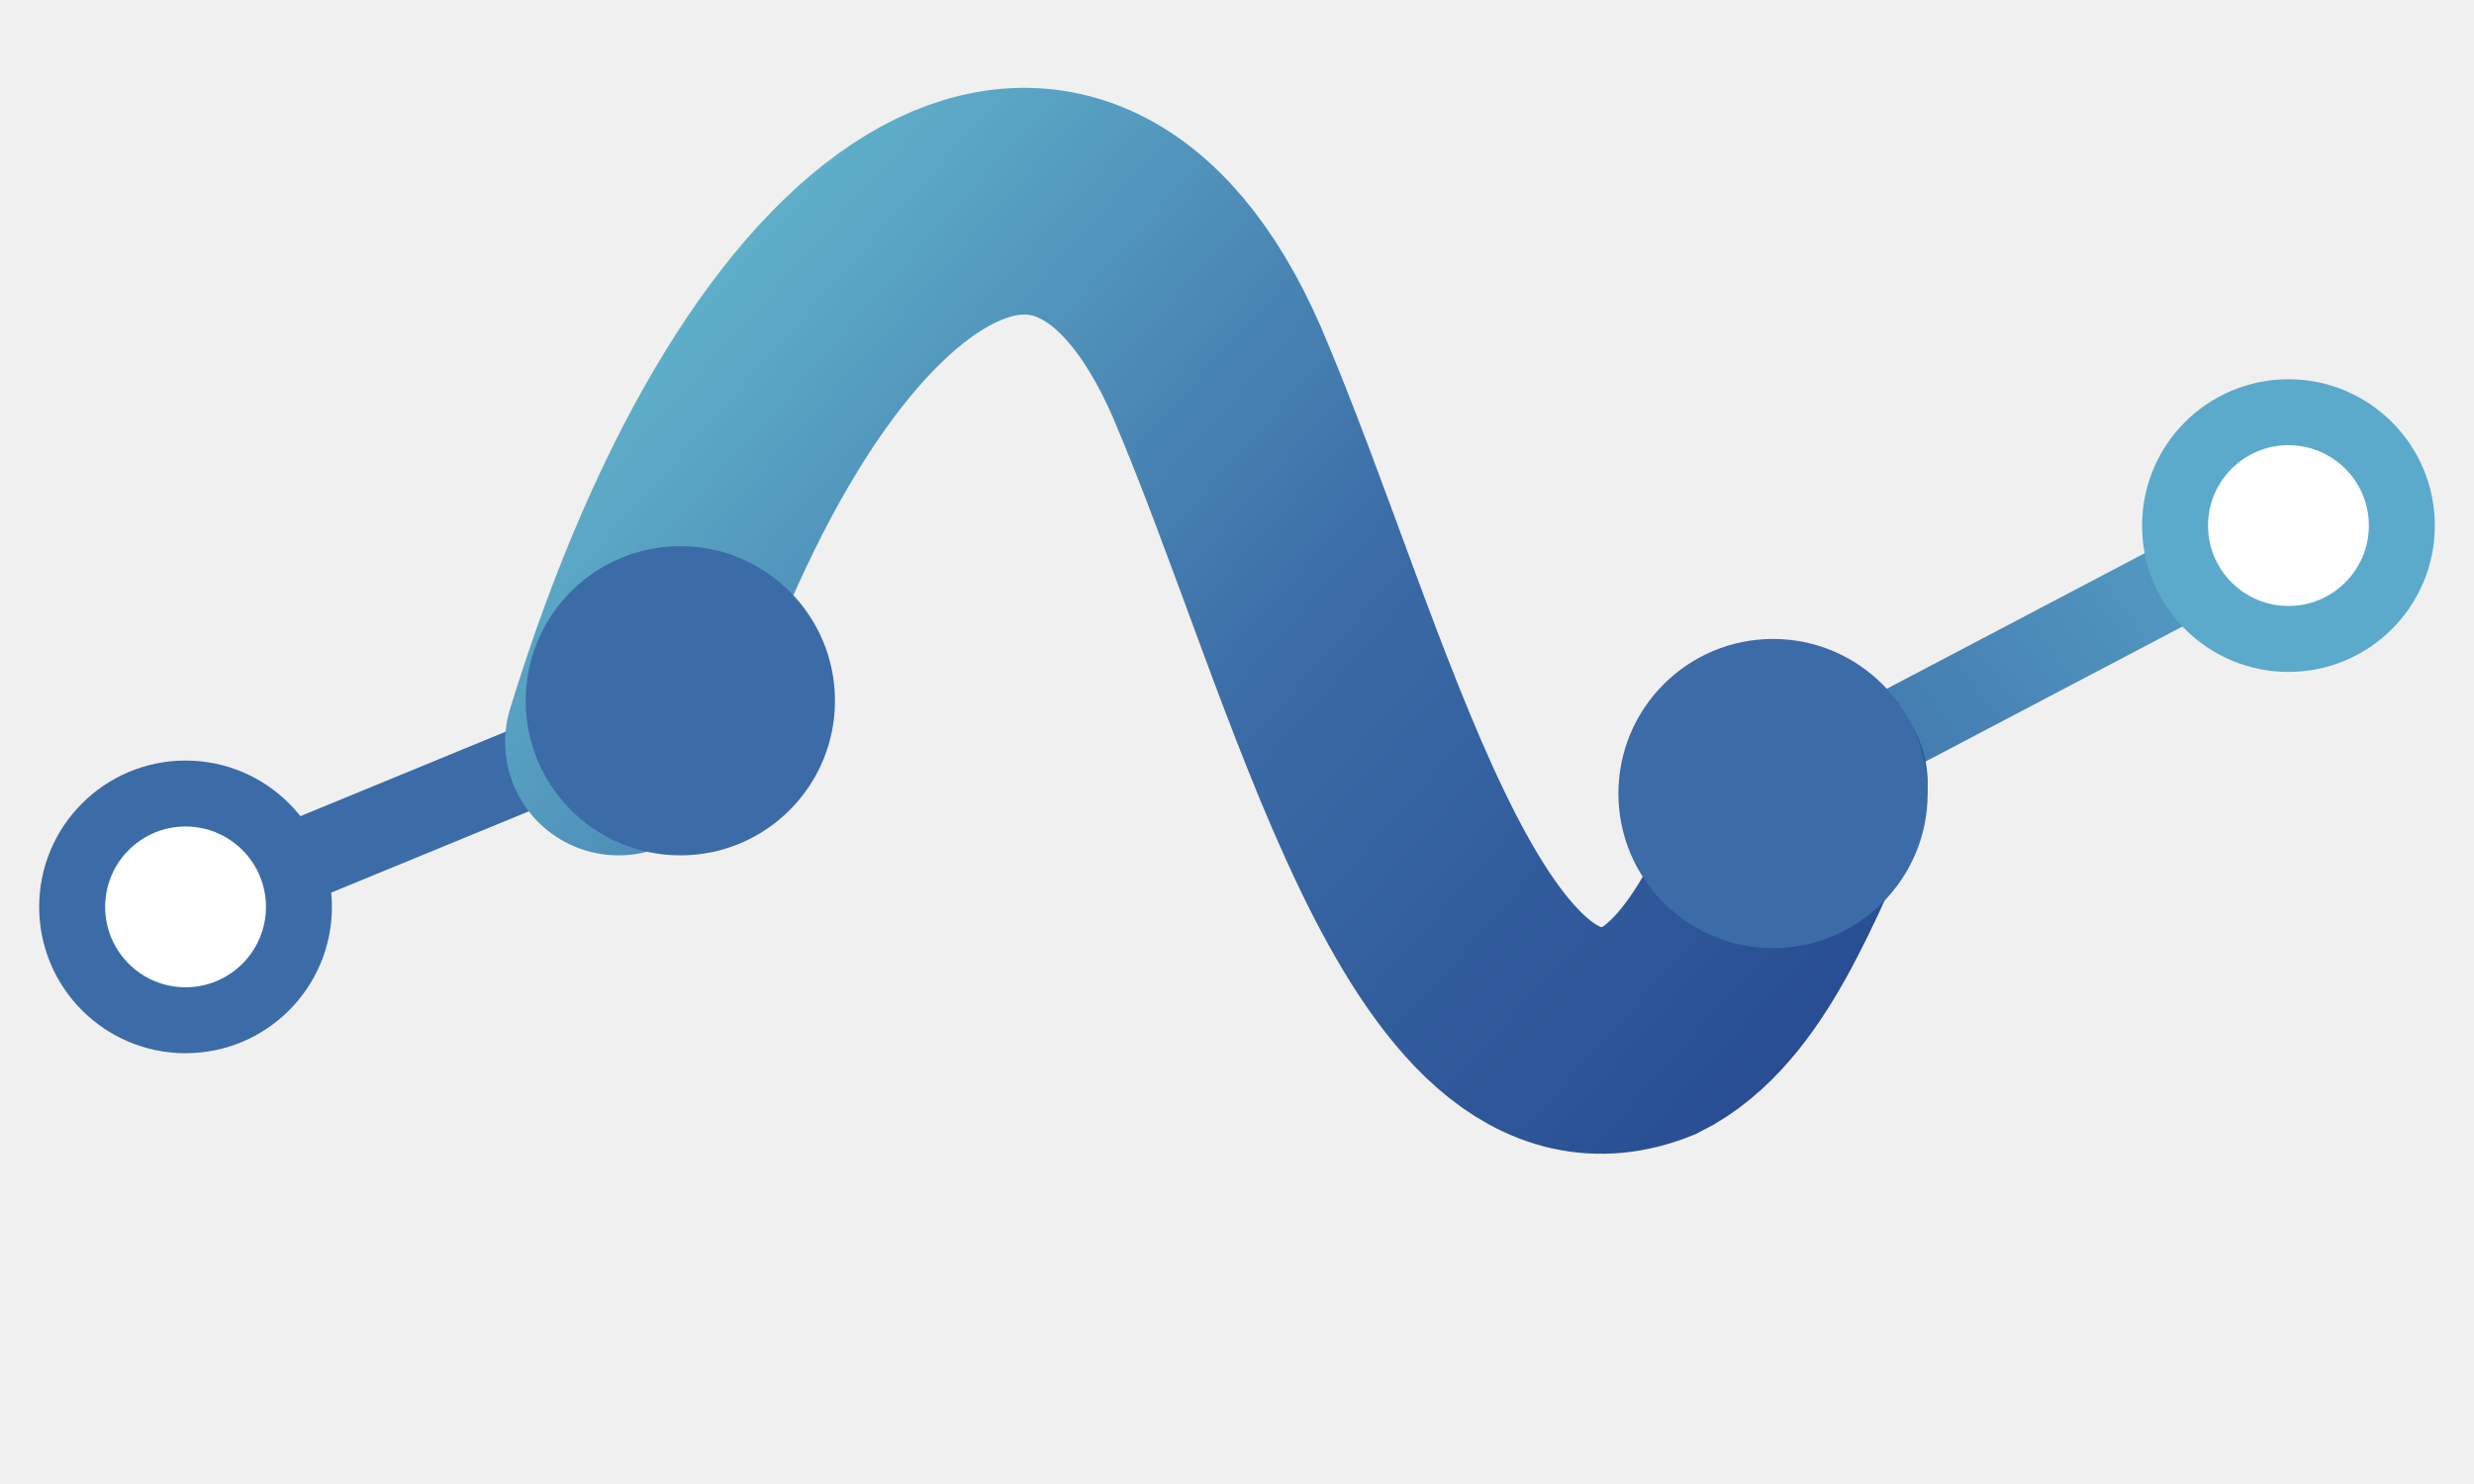
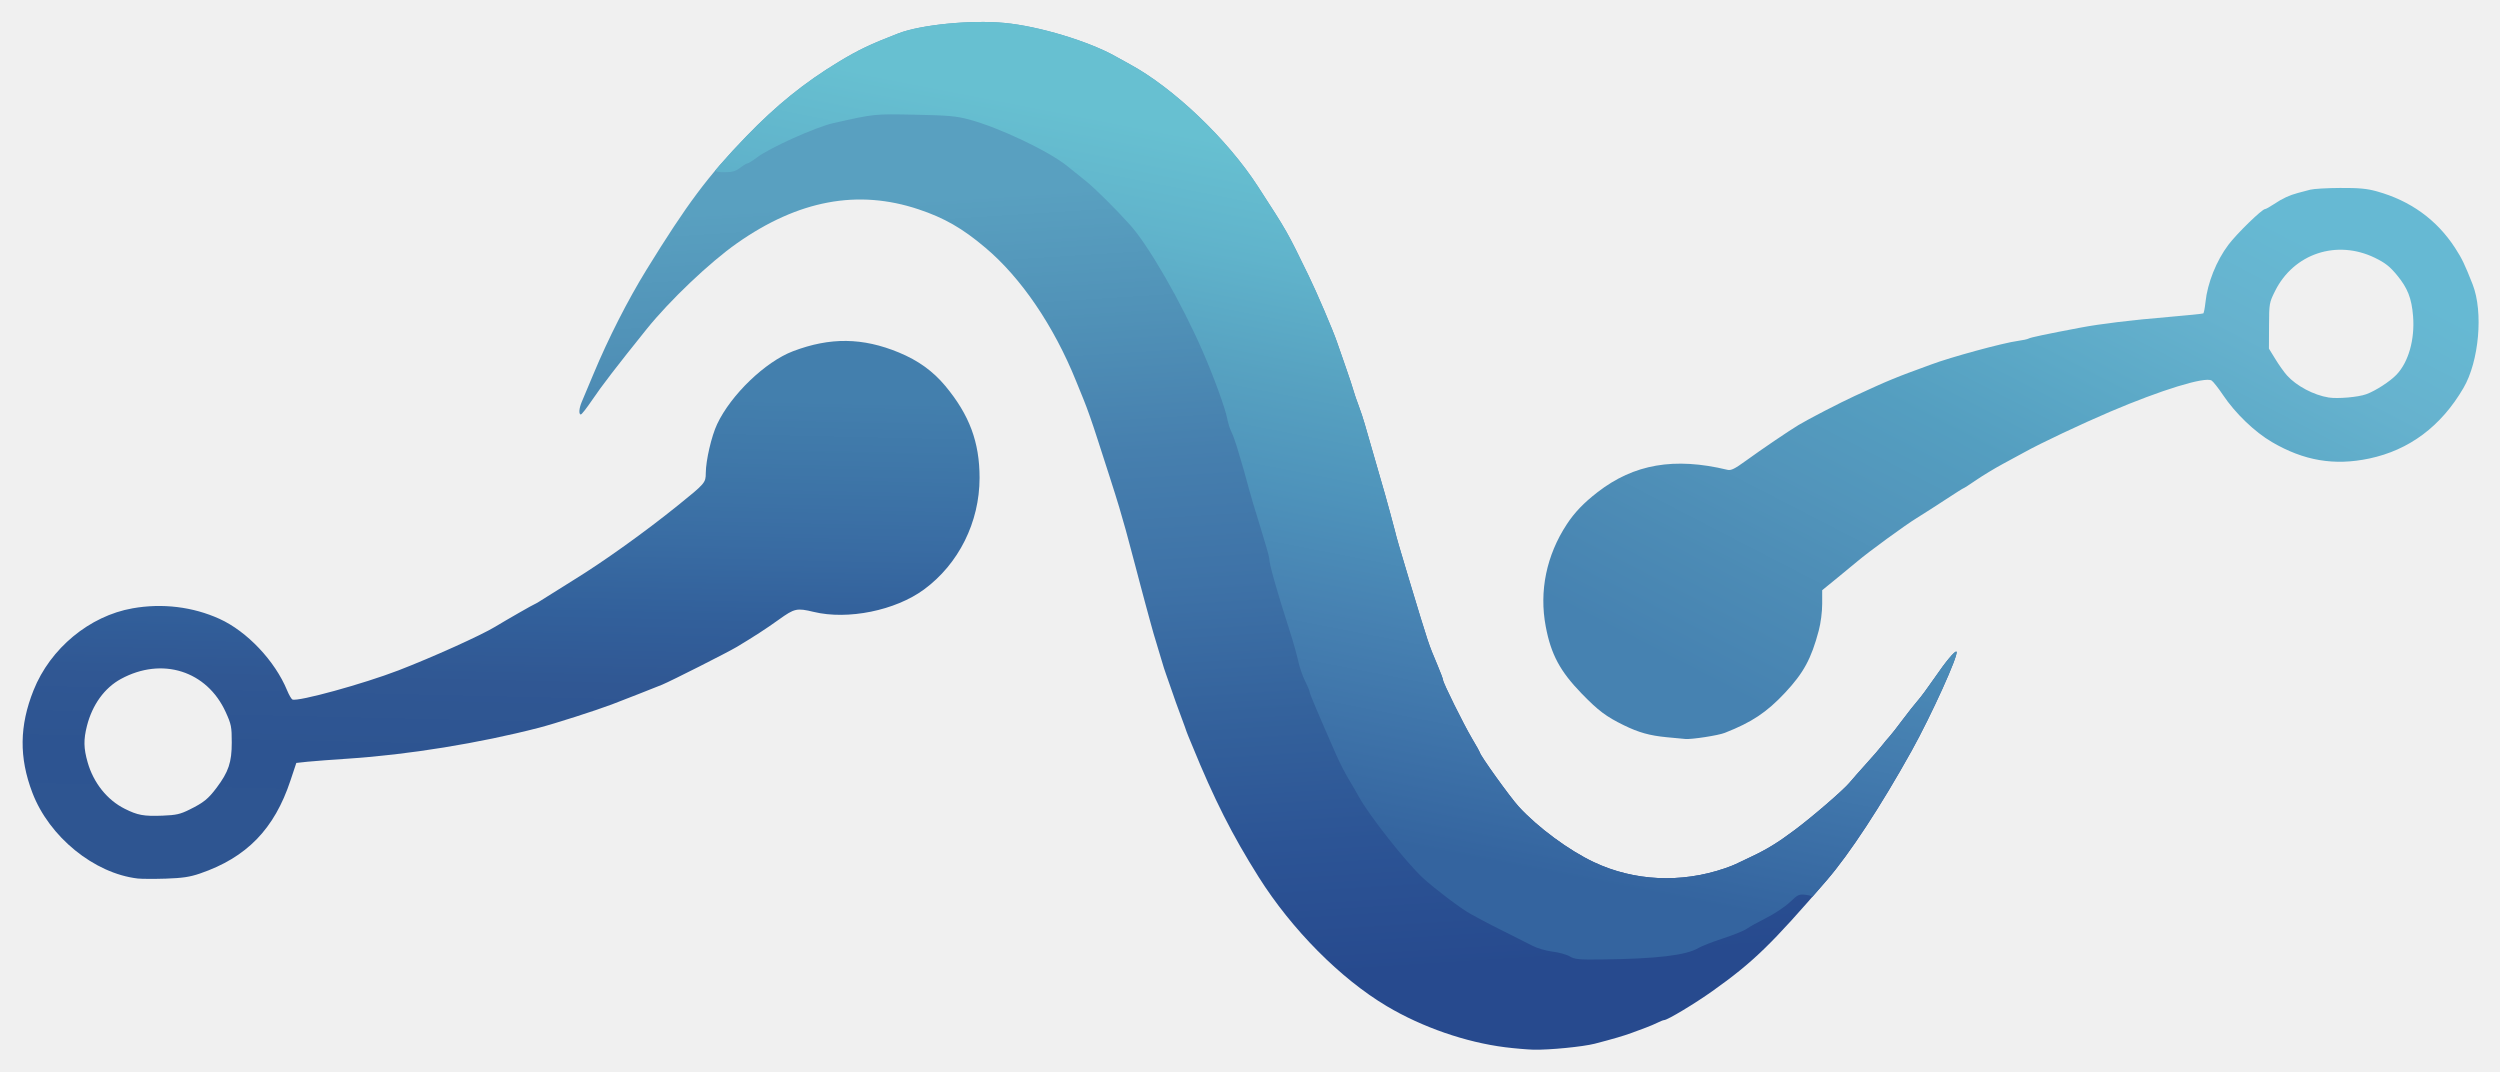
- <svg xmlns="http://www.w3.org/2000/svg" viewBox="0 0 120 72" width="120" height="72" role="img" aria-label="MaulanaHRP">
+ <svg xmlns="http://www.w3.org/2000/svg" viewBox="195 231.3 474.7 203.4" width="168.04" height="72" role="img" aria-label="MaulanaHRP">
  <defs>
-     <linearGradient id="mh-wave" x1="30" y1="6" x2="86" y2="56" gradientUnits="userSpaceOnUse">
-       <stop offset="0" stop-color="#68C0D2" />
-       <stop offset=".55" stop-color="#3B6CA7" />
-       <stop offset="1" stop-color="#274B91" />
+     <linearGradient id="mh-mark-color-wave-dark" gradientUnits="userSpaceOnUse" x1="428.7" y1="430.5" x2="417.4" y2="253.3">
+       <stop offset="0.071" stop-color="#274A8E" />
+       <stop offset="0.214" stop-color="#2C5495" />
+       <stop offset="0.357" stop-color="#34629C" />
+       <stop offset="0.5" stop-color="#3E72A7" />
+       <stop offset="0.643" stop-color="#467FAE" />
+       <stop offset="0.786" stop-color="#5091B7" />
+       <stop offset="0.929" stop-color="#59A0C0" />
    </linearGradient>
-     <linearGradient id="mh-line" x1="84" y1="40" x2="112" y2="20" gradientUnits="userSpaceOnUse">
-       <stop offset="0" stop-color="#3B6CA7" />
-       <stop offset="1" stop-color="#5BAACB" />
+     <linearGradient id="mh-mark-color-wave-light" gradientUnits="userSpaceOnUse" x1="430.9" y1="396.5" x2="458.8" y2="253.7">
+       <stop offset="0.071" stop-color="#34649F" />
+       <stop offset="0.214" stop-color="#3E73A9" />
+       <stop offset="0.357" stop-color="#4782B2" />
+       <stop offset="0.5" stop-color="#4E93BB" />
+       <stop offset="0.643" stop-color="#57A2C1" />
+       <stop offset="0.786" stop-color="#60B3CB" />
+       <stop offset="0.929" stop-color="#67C0D1" />
    </linearGradient>
+     <linearGradient id="mh-mark-color-conn-l" gradientUnits="userSpaceOnUse" x1="303.4" y1="396.1" x2="305.6" y2="299.3">
+       <stop offset="0.071" stop-color="#2E5591" />
+       <stop offset="0.214" stop-color="#2D5491" />
+       <stop offset="0.357" stop-color="#305793" />
+       <stop offset="0.5" stop-color="#32609B" />
+       <stop offset="0.643" stop-color="#396CA3" />
+       <stop offset="0.786" stop-color="#3E76A8" />
+       <stop offset="0.929" stop-color="#437FAD" />
+     </linearGradient>
+     <linearGradient id="mh-mark-color-conn-r" gradientUnits="userSpaceOnUse" x1="533.1" y1="379.7" x2="600.9" y2="248.4">
+       <stop offset="0.071" stop-color="#4682B1" />
+       <stop offset="0.214" stop-color="#4C8BB5" />
+       <stop offset="0.357" stop-color="#5295BB" />
+       <stop offset="0.5" stop-color="#549EC0" />
+       <stop offset="0.643" stop-color="#5CA9C7" />
+       <stop offset="0.786" stop-color="#66B2CE" />
+       <stop offset="0.929" stop-color="#66B9D3" />
+     </linearGradient>
+     <clipPath id="mh-mark-color-clip-wave">
+       <path d="M480.83 430.16C473.32 429.22 465.06 426.36 458.33 422.36C449.52 417.12 440.28 407.80 434 397.84C428.97 389.85 425.56 383.12 421.36 372.83C421.21 372.47 420.90 371.72 420.67 371.17C420.44 370.62 420.13 369.79 419.99 369.33C419.84 368.88 419.40 367.68 419.01 366.67C418.62 365.66 417.95 363.78 417.52 362.50C417.09 361.22 416.59 359.79 416.41 359.33C416.23 358.88 415.83 357.60 415.51 356.50C415.19 355.40 414.74 353.90 414.51 353.17C414.27 352.43 413.82 350.86 413.50 349.67C413.18 348.47 412.73 346.82 412.50 346C412.27 345.18 411.83 343.53 411.52 342.33C411.21 341.14 410.76 339.42 410.51 338.50C410.26 337.58 409.80 335.86 409.49 334.67C408.95 332.58 408.69 331.67 407.53 327.67C407.24 326.66 406.34 323.81 405.54 321.33C404.74 318.86 403.77 315.86 403.39 314.67C402.37 311.50 401.51 309.04 400.75 307.16C400.37 306.25 399.74 304.68 399.33 303.67C395.10 293.18 388.89 284.05 382.11 278.34C377.73 274.64 374.31 272.68 369.42 271.05C357.88 267.19 346.57 269.31 334.92 277.50C329.74 281.14 322.19 288.32 317.80 293.77C312.10 300.86 309.21 304.62 307.44 307.25C306.42 308.76 305.45 310 305.29 310C304.85 310 304.94 308.83 305.47 307.59C305.73 306.99 306.73 304.62 307.68 302.33C310.48 295.60 314.19 288.30 317.76 282.51C325.47 270.01 329.38 264.77 336.67 257.23C342.40 251.30 347.73 246.99 354.20 243.07C357.97 240.78 360.23 239.71 365.58 237.64C369.85 235.99 379.37 235.05 385.71 235.65C392.27 236.27 401.78 239.14 406.91 242.05C407.60 242.44 408.77 243.09 409.50 243.48C417.80 247.97 428.04 257.72 433.83 266.67C439.53 275.47 439.29 275.05 443.49 283.67C445 286.76 448.07 293.93 448.84 296.17C449.16 297.08 449.94 299.33 450.58 301.17C451.22 303 451.87 304.95 452.01 305.50C452.16 306.05 452.59 307.32 452.98 308.33C453.36 309.34 453.89 310.92 454.14 311.83C454.39 312.75 455.31 315.90 456.16 318.83C457.02 321.77 457.85 324.62 457.99 325.17C458.14 325.72 458.59 327.37 459 328.83C459.41 330.30 459.81 331.80 459.89 332.17C460.11 333.15 460.81 335.56 462.50 341.17C466.41 354.10 466.18 353.39 467.96 357.63C468.53 358.98 469 360.23 469 360.41C469 360.95 472.88 368.77 474.50 371.52C475.33 372.91 476 374.11 476 374.19C476 374.68 481.74 382.68 483.38 384.47C486.98 388.40 492.93 392.80 497.67 395.02C505.29 398.61 514.13 399.03 522.41 396.22C523.28 395.92 524.26 395.55 524.58 395.38C524.90 395.22 526.22 394.60 527.50 393.99C530.53 392.56 532.56 391.32 535.83 388.87C539.21 386.34 544.98 381.36 546.18 379.93C546.68 379.32 548.11 377.71 549.35 376.33C550.60 374.96 551.96 373.38 552.38 372.83C552.81 372.28 553.43 371.53 553.77 371.17C554.11 370.80 555.23 369.38 556.25 368C557.28 366.62 558.59 364.97 559.15 364.33C559.72 363.69 561.11 361.81 562.24 360.16C564.48 356.89 566.23 354.79 566.50 355.05C566.98 355.53 561.71 367.16 557.98 373.87C552.09 384.45 546.22 393.40 541.83 398.49C531.37 410.63 527.88 414.01 520.18 419.48C516.81 421.88 511.61 425 510.99 425C510.84 425 510.30 425.21 509.78 425.47C509.26 425.73 508.23 426.17 507.50 426.44C506.77 426.70 505.57 427.15 504.83 427.43C503.44 427.95 501.20 428.61 497.83 429.48C495.58 430.06 489.19 430.69 486.17 430.62C485.07 430.59 482.67 430.39 480.83 430.16Z" />
+     </clipPath>
  </defs>
-   <g>
-     <path d="M13.5 42.2 L31 35" stroke="#3B6CA7" stroke-width="4" stroke-linecap="round" fill="none" />
-     <path d="M89 37 L106.5 27.8" stroke="url(#mh-line)" stroke-width="4" stroke-linecap="round" fill="none" />
-     <path d="M30 36 C 38 10, 52 2, 59 18 C 65 32, 70 54, 80 50 C 84 48, 86 42, 88 38" stroke="url(#mh-wave)" stroke-width="11" stroke-linecap="round" fill="none" />
-     <circle cx="33" cy="34" r="7.5" fill="#3B6CA7" />
-     <circle cx="86" cy="38.5" r="7.5" fill="#3B6CA7" />
-     <circle cx="9" cy="44" r="5.5" fill="#FFFFFF" stroke="#3B6CA7" stroke-width="3.2" />
-     <circle cx="111" cy="25.5" r="5.5" fill="#FFFFFF" stroke="#5BAACB" stroke-width="3.2" />
-   </g>
+   <path fill="url(#mh-mark-color-wave-dark)" fill-rule="evenodd" d="M480.83 430.16C473.32 429.22 465.06 426.36 458.33 422.36C449.52 417.12 440.28 407.80 434 397.84C428.97 389.85 425.56 383.12 421.36 372.83C421.21 372.47 420.90 371.72 420.67 371.17C420.44 370.62 420.13 369.79 419.99 369.33C419.84 368.88 419.40 367.68 419.01 366.67C418.62 365.66 417.95 363.78 417.52 362.50C417.09 361.22 416.59 359.79 416.41 359.33C416.23 358.88 415.83 357.60 415.51 356.50C415.19 355.40 414.74 353.90 414.51 353.17C414.27 352.43 413.82 350.86 413.50 349.67C413.18 348.47 412.73 346.82 412.50 346C412.27 345.18 411.83 343.53 411.52 342.33C411.21 341.14 410.76 339.42 410.51 338.50C410.26 337.58 409.80 335.86 409.49 334.67C408.95 332.58 408.69 331.67 407.53 327.67C407.24 326.66 406.34 323.81 405.54 321.33C404.74 318.86 403.77 315.86 403.39 314.67C402.37 311.50 401.51 309.04 400.75 307.16C400.37 306.25 399.74 304.68 399.33 303.67C395.10 293.18 388.89 284.05 382.11 278.34C377.73 274.64 374.31 272.68 369.42 271.05C357.88 267.19 346.57 269.31 334.92 277.50C329.74 281.14 322.19 288.32 317.80 293.77C312.10 300.86 309.21 304.62 307.44 307.25C306.42 308.76 305.45 310 305.29 310C304.85 310 304.94 308.83 305.47 307.59C305.73 306.99 306.73 304.62 307.68 302.33C310.48 295.60 314.19 288.30 317.76 282.51C325.47 270.01 329.38 264.77 336.67 257.23C342.40 251.30 347.73 246.99 354.20 243.07C357.97 240.78 360.23 239.71 365.58 237.64C369.85 235.99 379.37 235.05 385.71 235.65C392.27 236.27 401.78 239.14 406.91 242.05C407.60 242.44 408.77 243.09 409.50 243.48C417.80 247.97 428.04 257.72 433.83 266.67C439.53 275.47 439.29 275.05 443.49 283.67C445 286.76 448.07 293.93 448.84 296.17C449.16 297.08 449.94 299.33 450.58 301.17C451.22 303 451.87 304.95 452.01 305.50C452.16 306.05 452.59 307.32 452.98 308.33C453.36 309.34 453.89 310.92 454.14 311.83C454.39 312.75 455.31 315.90 456.16 318.83C457.02 321.77 457.85 324.62 457.99 325.17C458.14 325.72 458.59 327.37 459 328.83C459.41 330.30 459.81 331.80 459.89 332.17C460.11 333.15 460.81 335.56 462.50 341.17C466.41 354.10 466.18 353.39 467.96 357.63C468.53 358.98 469 360.23 469 360.41C469 360.95 472.88 368.77 474.50 371.52C475.33 372.91 476 374.11 476 374.19C476 374.68 481.74 382.68 483.38 384.47C486.98 388.40 492.93 392.80 497.67 395.02C505.29 398.61 514.13 399.03 522.41 396.22C523.28 395.92 524.26 395.55 524.58 395.38C524.90 395.22 526.22 394.60 527.50 393.99C530.53 392.56 532.56 391.32 535.83 388.87C539.21 386.34 544.98 381.36 546.18 379.93C546.68 379.32 548.11 377.71 549.35 376.33C550.60 374.96 551.96 373.38 552.38 372.83C552.81 372.28 553.43 371.53 553.77 371.17C554.11 370.80 555.23 369.38 556.25 368C557.28 366.62 558.59 364.97 559.15 364.33C559.72 363.69 561.11 361.81 562.24 360.16C564.48 356.89 566.23 354.79 566.50 355.05C566.98 355.53 561.71 367.16 557.98 373.87C552.09 384.45 546.22 393.40 541.83 398.49C531.37 410.63 527.88 414.01 520.18 419.48C516.81 421.88 511.61 425 510.99 425C510.84 425 510.30 425.21 509.78 425.47C509.26 425.73 508.23 426.17 507.50 426.44C506.77 426.70 505.57 427.15 504.83 427.43C503.44 427.95 501.20 428.61 497.83 429.48C495.58 430.06 489.19 430.69 486.17 430.62C485.07 430.59 482.67 430.39 480.83 430.16Z" />
+   <path fill="url(#mh-mark-color-wave-light)" fill-rule="evenodd" clip-path="url(#mh-mark-color-clip-wave)" d="M579.17 439.30C567.76 429.01 558.02 419.86 550.67 412.53C539.86 401.77 539.45 401.40 538.01 401.23C536.59 401.05 536.44 401.12 534.84 402.63C533.92 403.50 531.92 404.83 530.40 405.59C528.88 406.35 527.21 407.28 526.69 407.65C526.18 408.02 524.14 408.85 522.16 409.49C520.19 410.14 518.11 410.95 517.54 411.29C515.20 412.70 509.64 413.36 499.17 413.49C494.77 413.54 494.03 413.47 493.07 412.91C492.47 412.55 491 412.14 489.80 412C488.59 411.85 486.91 411.36 486.06 410.92C485.20 410.48 482.93 409.34 481 408.37C479.07 407.41 477.12 406.42 476.67 406.16C476.21 405.91 475.10 405.30 474.20 404.82C472.49 403.90 467.40 400.05 465.21 398.03C461.96 395.03 454.89 386.05 452.97 382.50C452.58 381.77 451.73 380.31 451.09 379.26C450.45 378.21 449.41 376.19 448.78 374.76C445.36 366.99 443.67 362.99 443.67 362.67C443.67 362.47 443.28 361.55 442.81 360.62C442.34 359.68 441.76 358 441.52 356.88C441.28 355.75 440.56 353.18 439.91 351.17C437.36 343.22 436 338.41 436 337.31C436 337.01 435.23 334.31 434.29 331.30C433.35 328.29 432.39 325.08 432.16 324.17C431.71 322.39 430.74 318.99 429.82 316C429.51 314.99 429.05 313.75 428.79 313.25C428.53 312.75 428.18 311.59 428 310.69C427.65 308.82 425.41 302.69 423.36 298C419.33 288.75 413.10 277.91 409.57 274C406.73 270.85 402.90 267.05 401.17 265.67C400.25 264.93 398.68 263.67 397.67 262.85C394.12 259.98 384.72 255.52 379 253.99C376.57 253.34 375.11 253.21 368.72 253.08C360.90 252.93 361.18 252.90 353.22 254.68C349.89 255.43 341.13 259.37 338.70 261.22C337.89 261.83 337.09 262.33 336.92 262.33C336.76 262.33 336.13 262.71 335.53 263.17C334.67 263.82 334.04 264 332.62 264C330.85 264 330.78 263.96 328.82 261.97C327.73 260.85 325.33 258.71 323.50 257.22C318.04 252.78 311.53 247.13 298.83 235.84C292.23 229.98 283.01 221.89 278.33 217.88C273.66 213.87 269.69 210.46 269.52 210.30C269.33 210.12 358.34 210 482.10 210L695 210L695 332.50L695 455L645.75 454.97L596.50 454.95L579.17 439.30Z" />
+   <path fill="url(#mh-mark-color-conn-l)" fill-rule="evenodd" d="M221.17 398.12C212.88 397.16 204.33 390.21 201.14 381.82C198.60 375.15 198.67 369.11 201.37 362.36C204.55 354.41 211.99 348.25 220.17 346.81C225.81 345.81 231.59 346.51 236.67 348.81C241.91 351.19 247.22 356.81 249.52 362.41C249.88 363.28 250.33 364.05 250.52 364.13C251.64 364.56 263.99 361.16 270.67 358.59C277.14 356.09 286.30 351.96 289 350.32C291.06 349.07 296.42 346 296.55 346C296.63 346 297.71 345.35 298.93 344.56C300.16 343.78 302.37 342.39 303.83 341.49C309.52 338 317.45 332.32 323.69 327.29C328.92 323.07 329 322.97 329.01 321.12C329.03 318.69 330.10 314.09 331.17 311.83C333.80 306.25 340.33 299.98 345.58 297.99C352.64 295.31 358.79 295.39 365.67 298.23C369.33 299.74 372.15 301.77 374.49 304.58C379.08 310.10 381 315.25 381 322.05C380.99 330.46 377.04 338.39 370.44 343.24C365.01 347.23 355.99 349.06 349.50 347.49C346.29 346.72 345.88 346.81 342.89 348.95C340.46 350.70 338.18 352.17 334.90 354.14C333.18 355.17 322.44 360.60 320.73 361.31C319.04 362 313.86 364.03 311.17 365.06C308.11 366.22 300.30 368.72 297.33 369.49C286.05 372.41 272.48 374.61 261.17 375.35C258.05 375.56 254.55 375.82 253.38 375.94L251.26 376.17L250.15 379.50C247.09 388.73 241.84 394.13 232.96 397.17C231.02 397.83 229.66 398.03 226.50 398.14C224.30 398.21 221.90 398.20 221.17 398.12ZM230.98 385.03C233.65 383.71 234.52 383.01 236.11 380.90C238.39 377.87 239 376.05 239 372.31C239 369.29 238.91 368.84 237.85 366.51C234.28 358.67 225.76 355.98 217.96 360.22C214.83 361.92 212.52 365.13 211.50 369.15C210.84 371.78 210.87 373.38 211.64 376.07C212.75 379.96 215.35 383.21 218.67 384.87C221.14 386.11 222.30 386.32 225.88 386.18C228.46 386.08 229.23 385.90 230.98 385.03Z" />
+   <path fill="url(#mh-mark-color-conn-r)" fill-rule="evenodd" d="M511.50 371.29C508.24 370.98 506.15 370.39 503.33 369.01C499.97 367.36 498.52 366.28 495.33 363C491.24 358.78 489.51 355.58 488.51 350.28C487.23 343.55 488.64 336.73 492.52 330.83C493.98 328.61 495.72 326.79 498.33 324.77C505.24 319.41 512.94 318.08 523.01 320.51C523.69 320.68 524.39 320.33 526.51 318.79C529.53 316.60 534.52 313.21 536.50 312.01C538.32 310.91 544.46 307.73 547.17 306.49C547.72 306.24 549.52 305.41 551.17 304.66C552.82 303.90 555.59 302.76 557.33 302.12C559.07 301.48 561.02 300.76 561.67 300.52C565.35 299.13 575.45 296.38 578.17 296.03C579.08 295.91 579.99 295.71 580.19 295.59C580.52 295.38 583.56 294.74 590 293.52C593.77 292.80 599.78 292.07 606.83 291.48C610.31 291.18 613.25 290.89 613.36 290.81C613.48 290.74 613.66 289.79 613.78 288.68C614.16 285.03 615.86 280.79 618.15 277.76C619.70 275.69 624.52 271 625.09 271C625.25 271 626.01 270.58 626.77 270.07C628.40 268.98 629.71 268.37 631.33 267.94C631.98 267.77 633.02 267.49 633.67 267.32C634.31 267.15 636.87 267 639.36 266.99C642.92 266.97 644.41 267.11 646.30 267.63C652.70 269.41 657.69 273.01 661.18 278.38C662.48 280.38 663.05 281.57 664.52 285.33C666.56 290.55 665.73 299.91 662.77 304.97C658.53 312.24 652.49 316.76 644.87 318.37C638.24 319.77 632.46 318.79 626.40 315.24C623.13 313.33 619.45 309.79 617.12 306.32C616.23 304.99 615.25 303.75 614.95 303.56C613.71 302.78 605.41 305.33 595.67 309.48C590.18 311.82 582.46 315.47 579.50 317.12C578.77 317.53 576.89 318.55 575.33 319.38C573.77 320.22 571.49 321.60 570.25 322.45C569.01 323.30 567.93 324 567.85 324C567.77 324 566.28 324.94 564.55 326.08C562.81 327.23 560.29 328.84 558.95 329.67C556.76 331.01 549.80 336.09 547.67 337.90C547.21 338.29 545.52 339.68 543.92 340.99L541 343.37L541 345.97C541 347.48 540.73 349.59 540.35 351.03C538.92 356.41 537.49 359.05 533.94 362.85C530.45 366.57 527.65 368.44 522.50 370.46C521.28 370.95 516.21 371.73 515.01 371.62C514.73 371.60 513.15 371.45 511.50 371.29ZM644.30 306.16C646.05 305.53 648.82 303.74 650.06 302.44C652.34 300.04 653.55 295.76 653.20 291.33C652.93 287.94 652.17 286 650.14 283.54C648.78 281.90 647.91 281.21 645.96 280.26C638.71 276.73 630.54 279.44 626.99 286.57C625.89 288.78 625.87 288.93 625.85 293.17L625.83 297.50L627.06 299.50C627.73 300.60 628.73 302 629.27 302.60C631.05 304.58 634.34 306.33 637.17 306.78C638.87 307.05 642.76 306.72 644.30 306.16Z" />
</svg>
